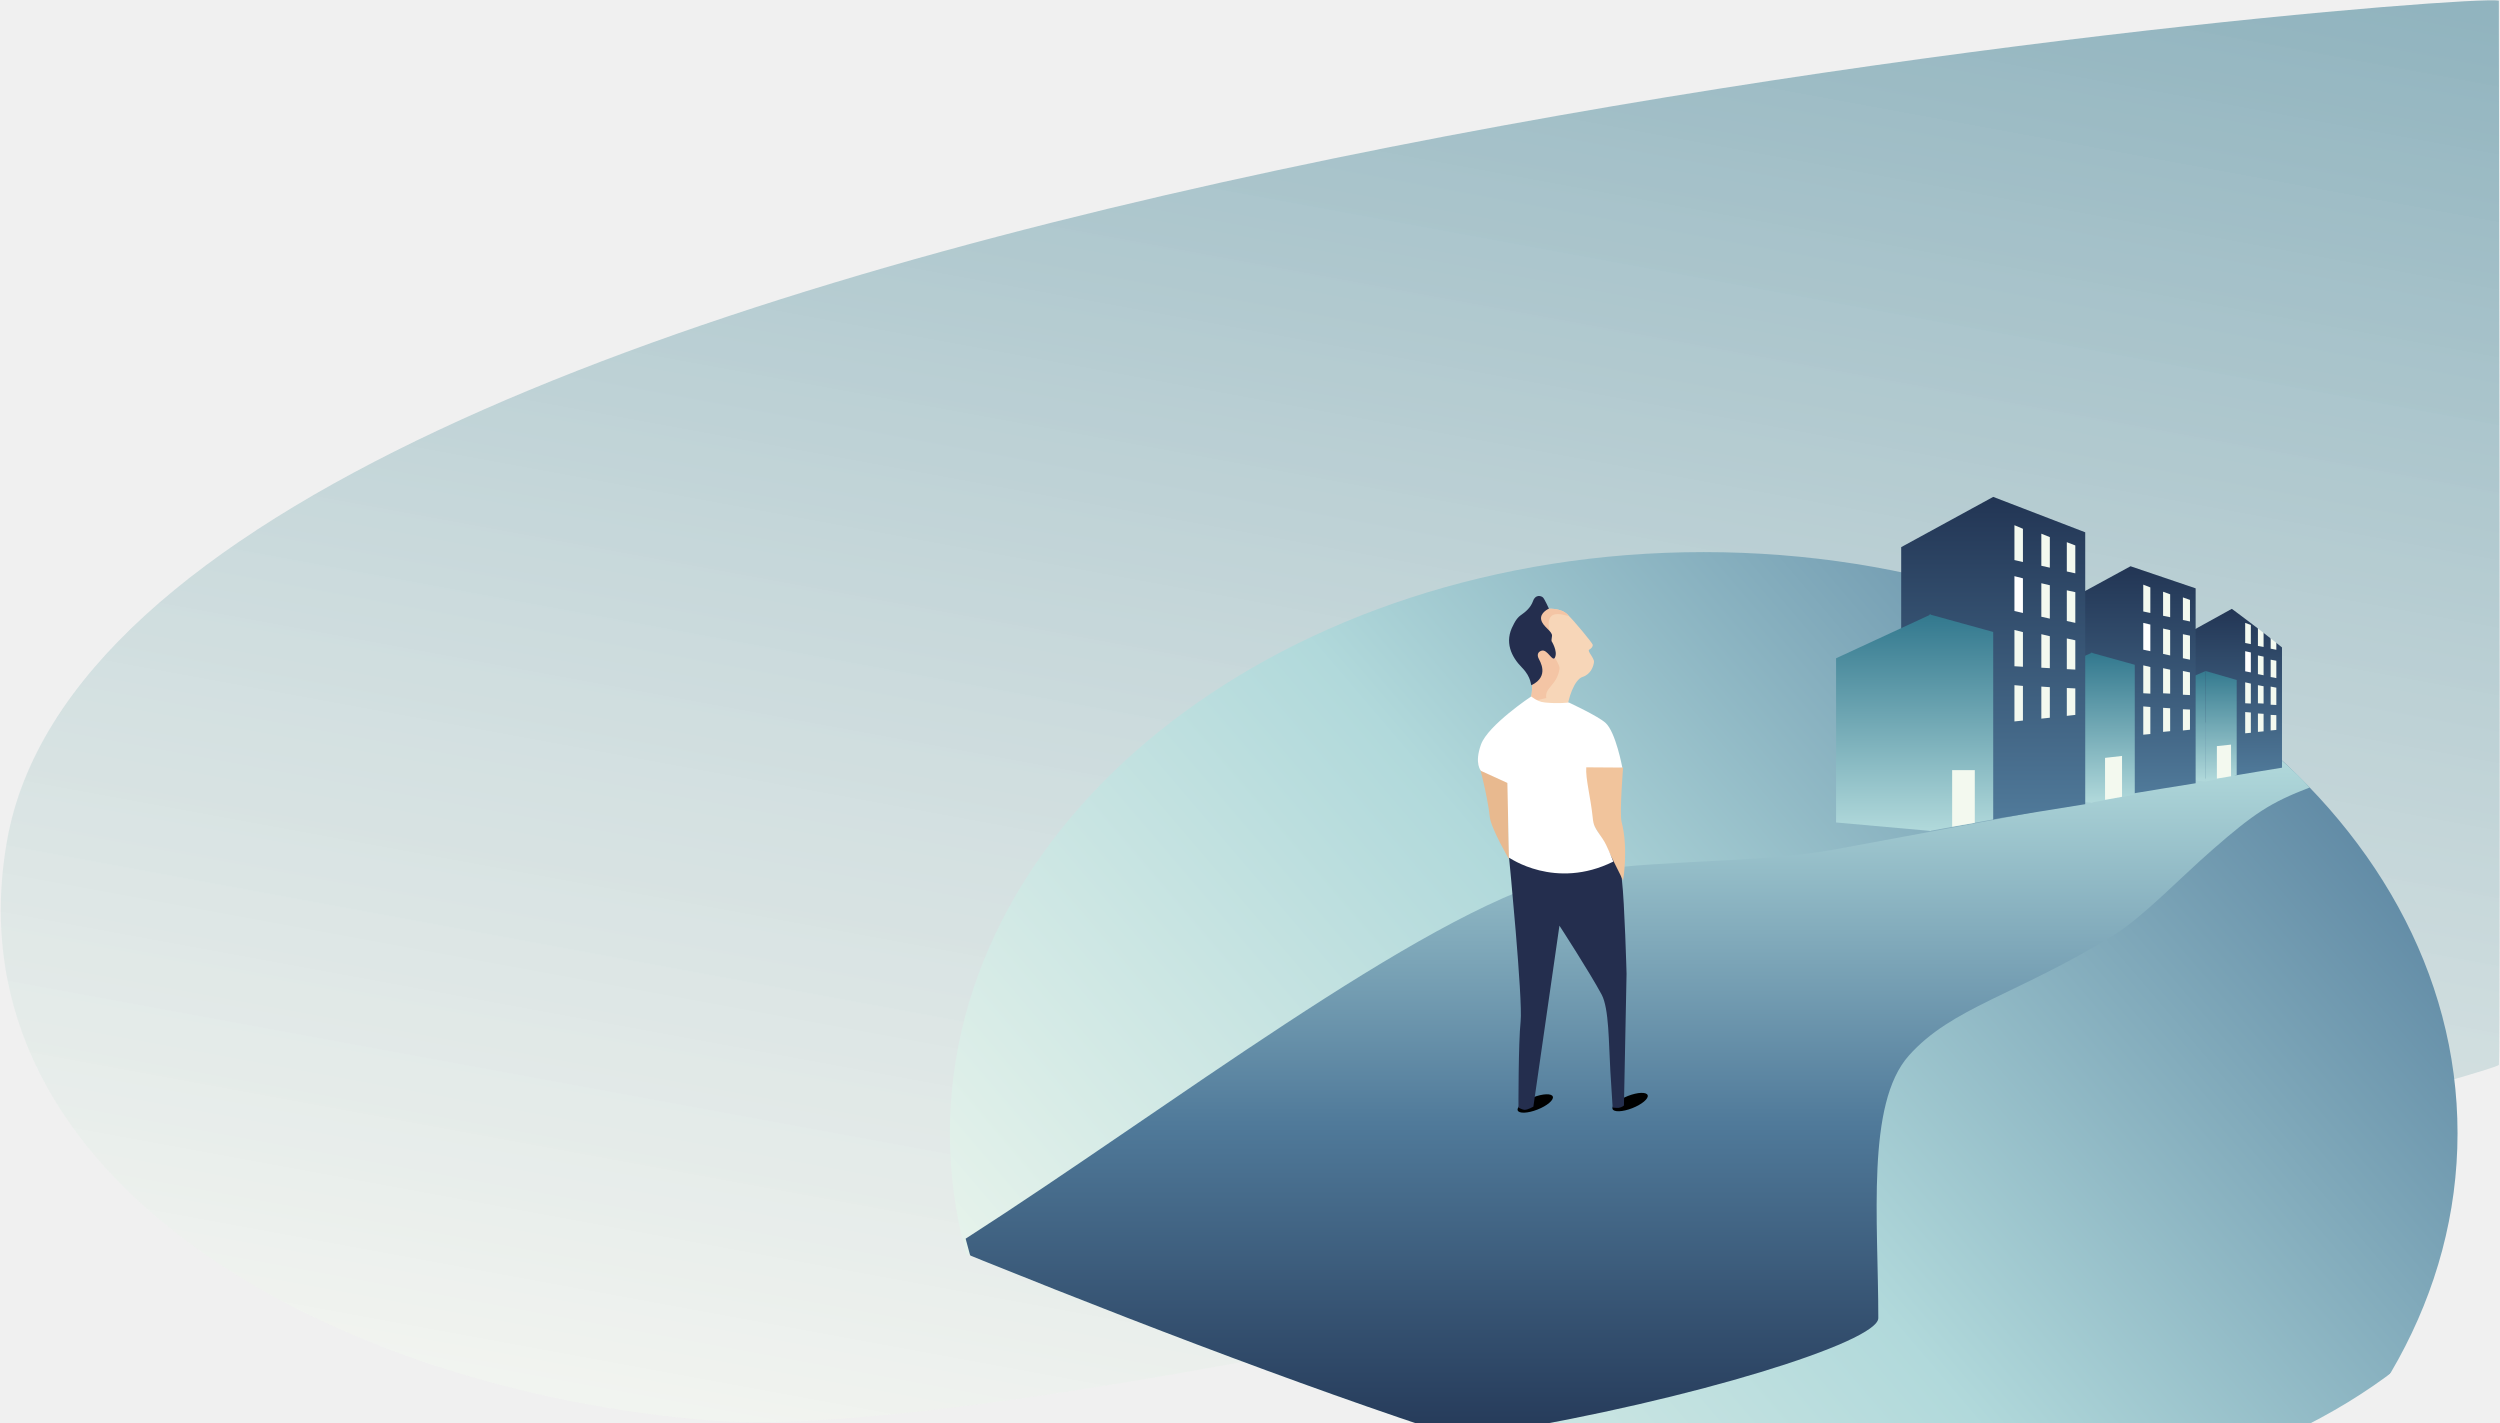
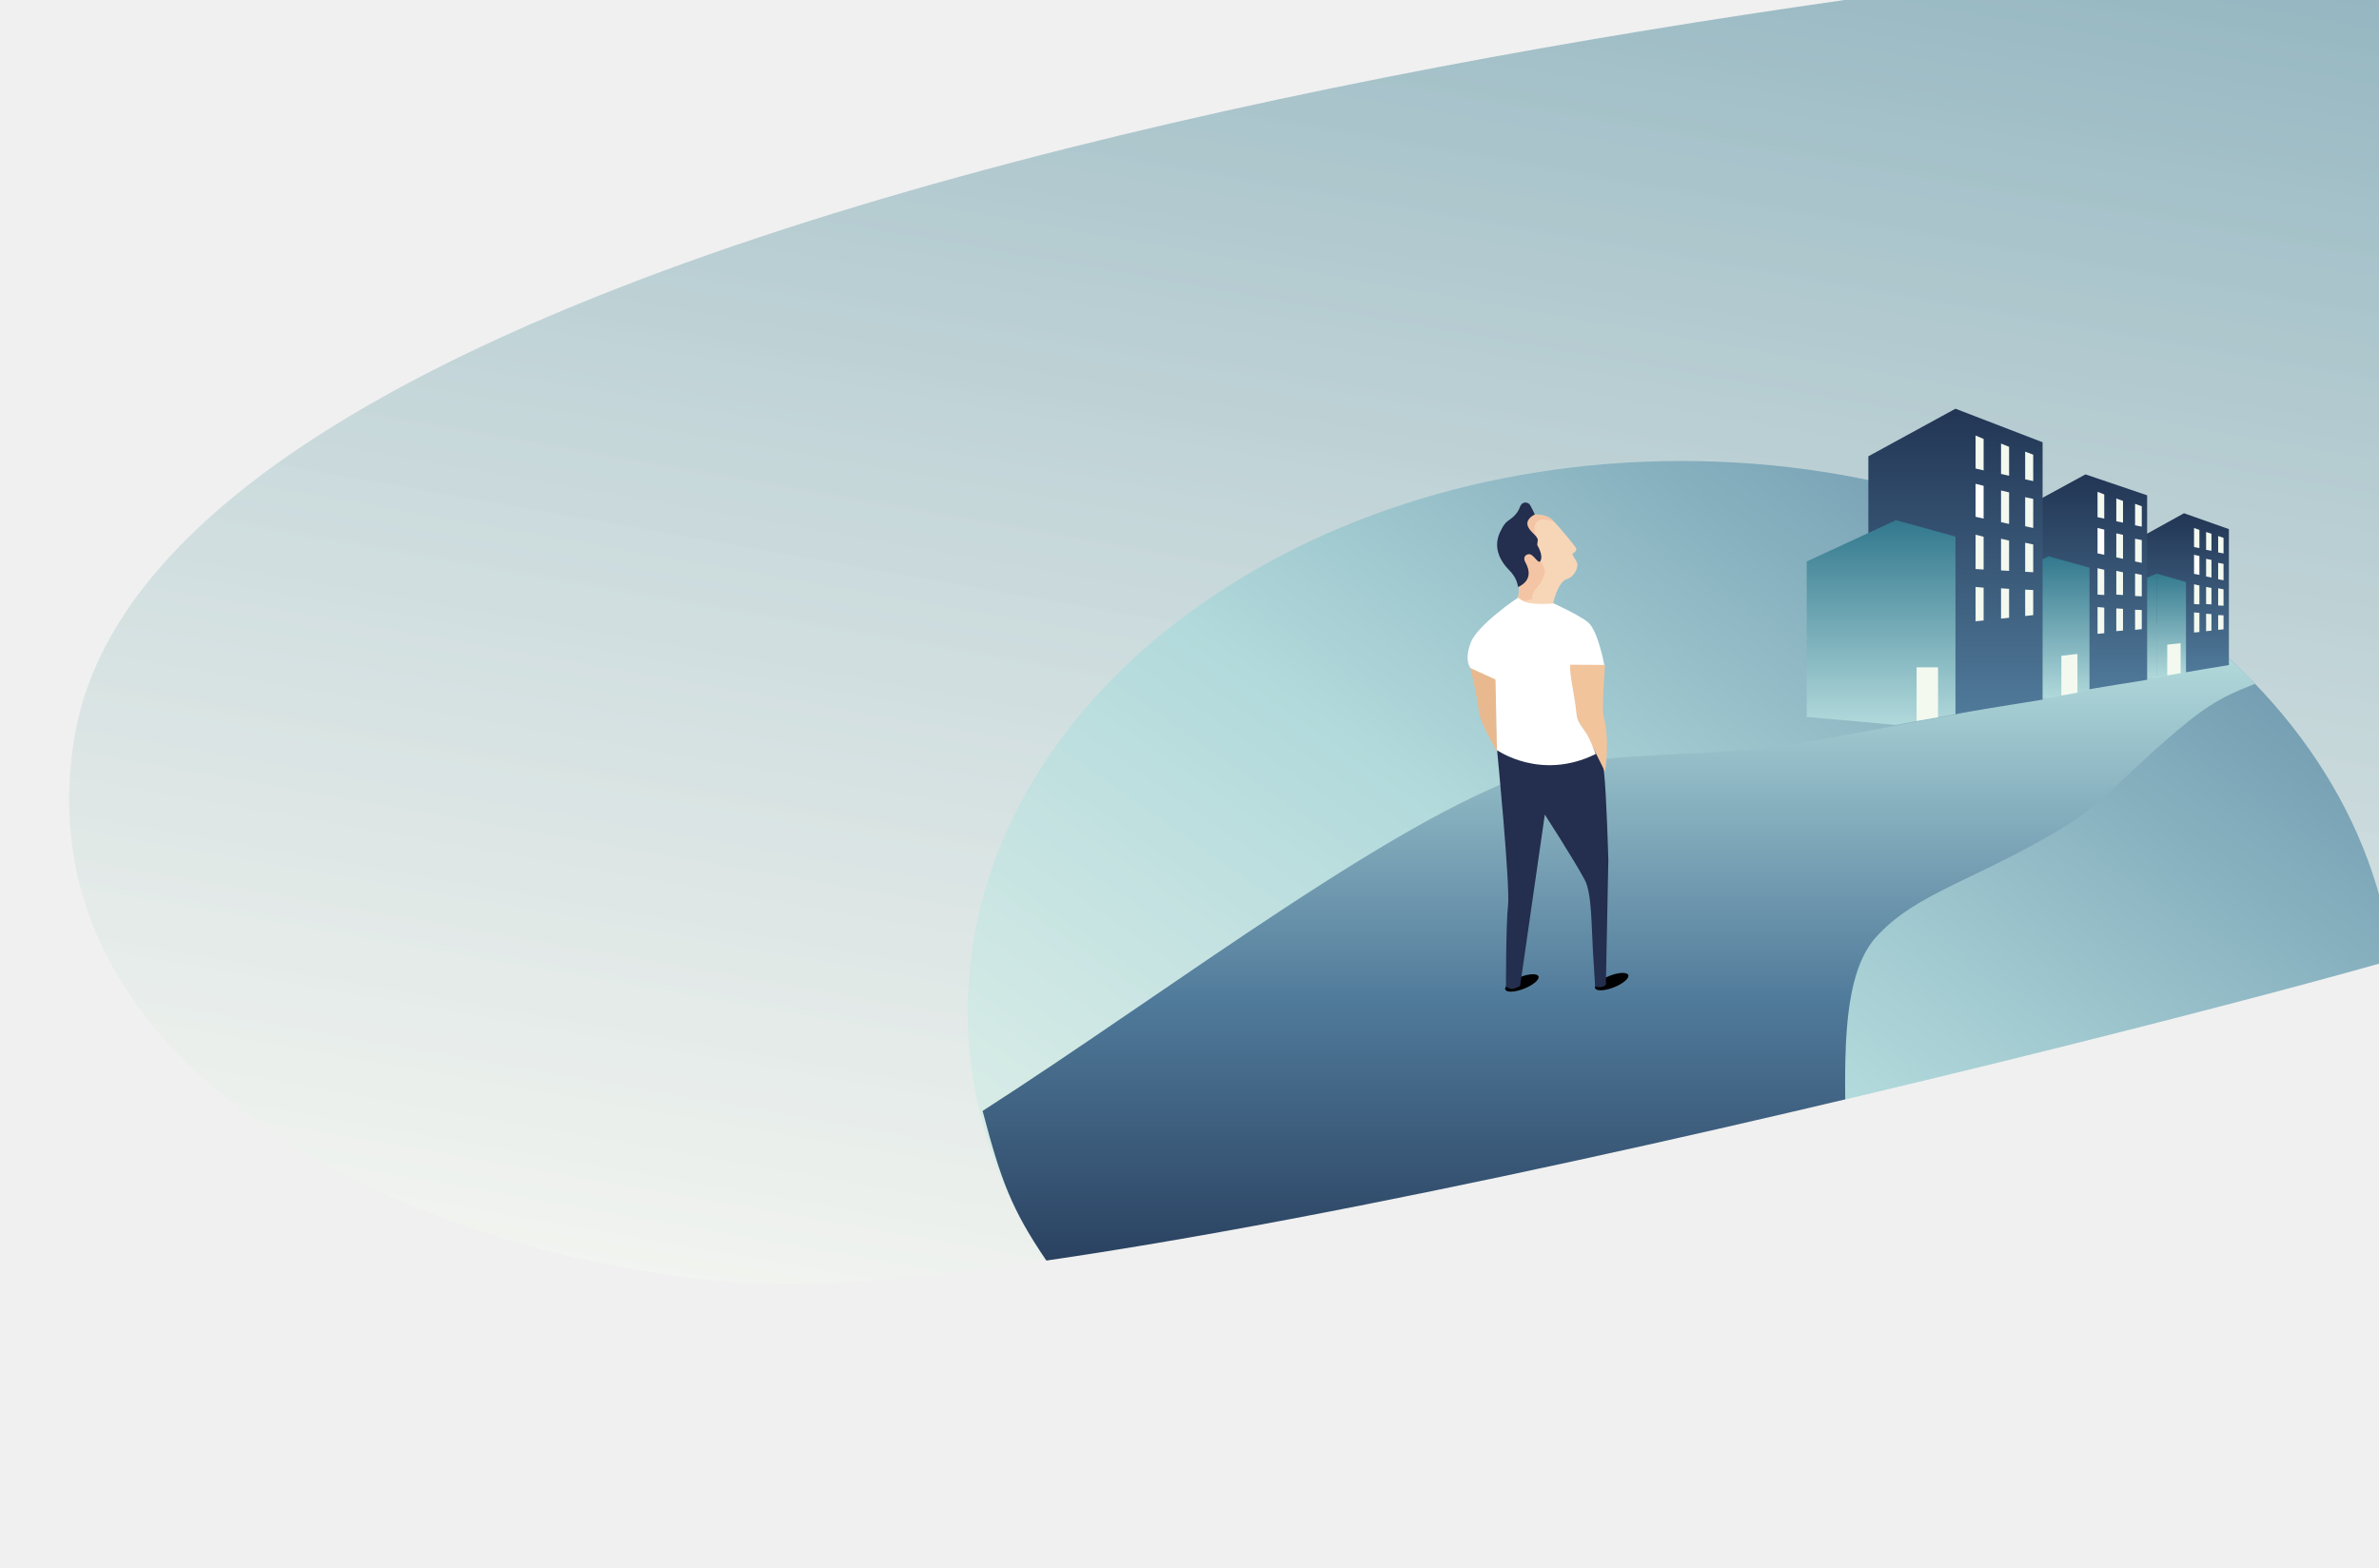
- <svg xmlns="http://www.w3.org/2000/svg" xmlns:xlink="http://www.w3.org/1999/xlink" width="1766px" height="1005px" viewBox="0 0 1766 1005" version="1.1">
+ <svg xmlns="http://www.w3.org/2000/svg" width="1775" height="1170" viewBox="0 0 1775 1170" fill="none">
+   <path fill-rule="evenodd" clip-rule="evenodd" d="M553.759 957.479C290.946 936.95 13.136 790.724 55.948 547.929C138.041 82.354 1780.45 -51.877 1816.18 -45.578C1816.18 -45.578 1817.45 699.163 1816.21 706.179C1814.97 713.195 816.572 978.008 553.759 957.479Z" fill="url(#paint0_linear)" />
+   <mask id="mask0" mask-type="alpha" maskUnits="userSpaceOnUse" x="0" y="-329" width="1945" height="1499">
+     <path fill-rule="evenodd" clip-rule="evenodd" d="M553.759 957.479C290.946 936.95 13.136 790.724 55.948 547.929C138.041 82.354 1780.45 -51.877 1816.18 -45.578C1816.18 -45.578 1817.45 699.163 1816.21 706.179C1814.97 713.195 816.572 978.008 553.759 957.479Z" fill="white" />
+   </mask>
+   <g mask="url(#mask0)">
+     <path fill-rule="evenodd" clip-rule="evenodd" d="M1254.5 1165C960.408 1165 722 981.213 722 754.5C722 527.787 960.408 344 1254.5 344C1548.59 344 1787 527.787 1787 754.5C1787 981.213 1548.59 1165 1254.5 1165Z" fill="url(#paint1_linear)" />
+     <path fill-rule="evenodd" clip-rule="evenodd" d="M1377.84 885.106C1377.84 918.69 854.472 1049.31 780.245 939.958C754.518 902.055 746.695 880.5 733.121 829C876.351 737.033 1053.02 600.928 1153.79 573.338C1200.96 560.421 1287.59 565.11 1347.15 554.025C1406.71 542.94 1487.47 528.369 1524 520.078C1560.53 511.787 1574.78 510.42 1608.86 504C1628.35 500.327 1653.67 498.313 1663 491.313C1670.96 498.549 1675.49 502.5 1682.53 510.291C1654.73 521 1643.38 528.503 1614.13 554.025C1590.04 575.04 1564.62 602.025 1543.5 614.997C1475.3 656.88 1429.63 665.652 1399.35 699.727C1369.08 733.801 1377.84 816.131 1377.84 885.106Z" fill="url(#paint2_linear)" />
+     <path fill-rule="evenodd" clip-rule="evenodd" d="M1214.91 727.646C1215.74 730.034 1210.86 734.144 1204.01 736.823C1197.16 739.503 1190.93 739.742 1190.09 737.354C1189.26 734.966 1194.14 730.856 1200.99 728.177C1207.84 725.497 1214.07 725.258 1214.91 727.646Z" fill="black" />
+     <path fill-rule="evenodd" clip-rule="evenodd" d="M1147.91 728.645C1148.74 731.037 1143.86 735.146 1137.01 737.822C1130.16 740.505 1123.93 740.74 1123.09 738.356C1122.26 735.967 1127.14 731.858 1133.99 729.175C1140.84 726.499 1147.07 726.257 1147.91 728.645Z" fill="black" />
+     <path fill-rule="evenodd" clip-rule="evenodd" d="M1117 559.798C1117 559.798 1126.81 660.218 1125.18 675.456C1123.54 690.686 1123.64 736.467 1123.64 736.467C1123.64 736.467 1126.78 738 1127.9 738C1130.36 738 1134.17 735.732 1134.17 735.732L1152.59 607.887C1152.59 607.887 1174.24 641.258 1182.42 656.621C1187.64 666.43 1187.37 690.34 1188.55 710.66C1189.23 722.181 1190.17 736.392 1190.17 736.392C1190.17 736.392 1193.59 736.749 1194.55 736.582C1197 736.157 1198.16 734.882 1198.16 734.882L1200 641.816C1200 641.816 1198.61 591.33 1196.72 575.695C1195.13 562.45 1195.89 552.533 1196.94 555.541H1186.26C1186.26 555.541 1166.47 579.771 1117 559.798Z" fill="#242E4E" />
+     <path fill-rule="evenodd" clip-rule="evenodd" d="M1095 491C1095 491 1101.74 515.26 1103.39 531.077C1104.24 539.212 1117 561 1117 561L1115.9 491H1095Z" fill="#E8B98F" />
+     <path fill-rule="evenodd" clip-rule="evenodd" d="M1197.55 496.183C1197.55 496.183 1194.93 528.665 1196.47 534.502C1201.44 553.287 1197.55 576 1197.55 576C1197.55 576 1183.54 546.777 1177.82 538.682C1171.7 530.038 1169 493 1169 493L1197.55 496.183Z" fill="#F1C49C" />
+     <path fill-rule="evenodd" clip-rule="evenodd" d="M1130.85 450.361C1130.85 450.361 1133.46 448.576 1133.28 437.718C1133.11 426.867 1120.91 384.562 1144.66 384.044C1144.66 384.044 1153.24 383.291 1158.23 388.04C1163.22 392.789 1175.81 408.179 1176.07 409.368C1176.33 410.55 1175.38 411.957 1173.65 412.908C1171.93 413.862 1177.25 418.782 1176.99 421.613C1176.73 424.451 1174.83 430.321 1168.93 432.171C1163.03 434.021 1158.35 448.113 1158.01 456" fill="#F7D6B8" />
+     <path fill-rule="evenodd" clip-rule="evenodd" d="M1130.85 450C1130.85 450 1133.47 448.224 1133.29 437.425C1133.12 426.633 1120.88 384.558 1144.71 384.043C1144.71 384.043 1153.31 383.295 1158.32 388.018C1163.33 392.742 1138.67 377.504 1146.56 403.442C1148.44 409.609 1139.82 409.884 1143.76 412.28C1148.25 415.004 1152.94 424.515 1152.72 426.091C1151.02 438.283 1141.92 439.577 1143.29 447.089" fill="#F4C5A5" />
+     <path fill-rule="evenodd" clip-rule="evenodd" d="M1147 406.833C1146.9 405.52 1147.29 404.238 1147.35 403.145C1147.53 399.719 1140.71 396.711 1139.69 391.738C1138.66 386.761 1145.16 383.929 1145.16 383.929C1145.16 383.929 1142.17 377.324 1141.02 376.113C1139.86 374.906 1135.71 373.6 1133.96 378.525C1132.21 383.447 1128.43 386.398 1125.23 388.613C1122.02 390.829 1120.1 395.35 1120.1 395.35C1113.31 407.494 1118.76 418.088 1126.04 425.483C1133.31 432.878 1132.01 438.438 1132.95 437.973C1145.8 431.565 1138.71 421.039 1137.73 418.794C1136.91 416.918 1137.02 414.479 1140.05 413.627C1144.22 412.45 1147.75 422.043 1149.45 418.41C1151.54 413.956 1147 406.833 1147 406.833Z" fill="#242E4E" />
+     <path fill-rule="evenodd" clip-rule="evenodd" d="M1132.59 446C1132.59 446 1102.12 466.293 1097.19 479.881C1092.26 493.466 1097.19 498.563 1097.19 498.563L1115.81 507.058L1116.91 559.727C1116.91 559.727 1149.55 583.024 1190.63 562.636C1190.63 562.636 1186.3 551.09 1183.09 546.54C1177.41 538.49 1176.67 537.345 1176.06 531.269C1174.71 517.772 1170.9 503.664 1171.54 496.035L1197 496.205C1197 496.205 1192.4 471.125 1185.09 464.584C1179.7 459.755 1159.22 450.247 1159.22 450.247C1159.22 450.247 1152 451.246 1142.37 450.247C1138.75 449.874 1136.63 448.881 1132.59 446Z" fill="white" />
+     <path fill-rule="evenodd" clip-rule="evenodd" d="M1596 440.719V401.527L1629.5 383L1663 394.838V496.299C1663 496.299 1663 496.299 1645.55 499.15C1628.1 502 1629.5 502 1629.5 502" fill="url(#paint3_linear)" />
+     <path fill-rule="evenodd" clip-rule="evenodd" d="M1553 501.821L1609 506V428L1553 452.375V501.821Z" fill="url(#paint4_linear)" />
+     <path fill-rule="evenodd" clip-rule="evenodd" d="M1609 428L1631 434.328V501.821L1609 506V428Z" fill="url(#paint5_linear)" />
+     <path fill-rule="evenodd" clip-rule="evenodd" d="M1510 432.09V379.066L1556 354L1602 369.605V507.287C1602 507.287 1602 507.287 1578.04 511.144C1554.08 515 1556 515 1556 515" fill="url(#paint6_linear)" />
+     <path fill-rule="evenodd" clip-rule="evenodd" d="M1452 515.321L1529 521V415L1452 448.125V515.321Z" fill="url(#paint7_linear)" />
+     <path fill-rule="evenodd" clip-rule="evenodd" d="M1528 415L1559 423.599V515.321L1528 521V415Z" fill="url(#paint8_linear)" />
+     <path fill-rule="evenodd" clip-rule="evenodd" d="M1394 415.587V340.497L1459 305L1524 330.018V522.078C1524 522.078 1524 522.078 1490.15 527.539C1456.29 533 1459 533 1459 533" fill="url(#paint9_linear)" />
+     <path fill-rule="evenodd" clip-rule="evenodd" d="M1348 534.991L1415 541V388L1348 419V534.991Z" fill="url(#paint10_linear)" />
+     <path fill-rule="evenodd" clip-rule="evenodd" d="M1414 388L1459 400.412V532.804L1414 541V388Z" fill="url(#paint11_linear)" />
+     <path fill-rule="evenodd" clip-rule="evenodd" d="M1511 357.684V337L1517 339.301V359L1511 357.684Z" fill="#F3F9EF" />
+     <path fill-rule="evenodd" clip-rule="evenodd" d="M1593 391.983V376L1598 377.778V393L1593 391.983Z" fill="#F3F9EF" />
+     <path fill-rule="evenodd" clip-rule="evenodd" d="M1593 418.97V402L1598 403.018V420L1593 418.97Z" fill="#F3F9EF" />
+     <path fill-rule="evenodd" clip-rule="evenodd" d="M1593 444.756V428L1598 429.005V445L1593 444.756Z" fill="#F3F9EF" />
+     <path fill-rule="evenodd" clip-rule="evenodd" d="M1593 470V455L1598 455.229V469.478L1593 470Z" fill="#F3F9EF" />
+     <path fill-rule="evenodd" clip-rule="evenodd" d="M1579 388.992V372L1584 373.814V390L1579 388.992Z" fill="#F3F9EF" />
+     <path fill-rule="evenodd" clip-rule="evenodd" d="M1579 415.925V398L1584 399.135V417L1579 415.925Z" fill="#F3F9EF" />
+     <path fill-rule="evenodd" clip-rule="evenodd" d="M1579 443.742V426L1584 427.064V444L1579 443.742Z" fill="#F3F9EF" />
+     <path fill-rule="evenodd" clip-rule="evenodd" d="M1579 471V454L1584 454.315V470.508L1579 471Z" fill="#F3F9EF" />
+     <path fill-rule="evenodd" clip-rule="evenodd" d="M1565 385.944V367L1570 368.952V387L1565 385.944Z" fill="#F3F9EF" />
+     <path fill-rule="evenodd" clip-rule="evenodd" d="M1565 412.944V394L1570 395.183V414L1565 412.944Z" fill="white" />
+     <path fill-rule="evenodd" clip-rule="evenodd" d="M1565 443.713V424L1570 425.183V444L1565 443.713Z" fill="#F3F9EF" />
+     <path fill-rule="evenodd" clip-rule="evenodd" d="M1565 473V453L1570 453.419V472.511L1565 473Z" fill="#F3F9EF" />
+     <path fill-rule="evenodd" clip-rule="evenodd" d="M1655 412.223V400L1659 401.36V413L1655 412.223Z" fill="#F3F9EF" />
+     <path fill-rule="evenodd" clip-rule="evenodd" d="M1655 432.256V420L1659 420.735V433L1655 432.256Z" fill="#F3F9EF" />
+     <path fill-rule="evenodd" clip-rule="evenodd" d="M1655 451.814V439L1659 439.769V452L1655 451.814Z" fill="#F3F9EF" />
+     <path fill-rule="evenodd" clip-rule="evenodd" d="M1655 470V459L1659 459.168V469.618L1655 470Z" fill="#F3F9EF" />
+     <path fill-rule="evenodd" clip-rule="evenodd" d="M1646 410.272V397L1650 398.31V411L1646 410.272Z" fill="#F3F9EF" />
+     <path fill-rule="evenodd" clip-rule="evenodd" d="M1646 430.208V417L1650 417.837V431L1646 430.208Z" fill="#F3F9EF" />
+     <path fill-rule="evenodd" clip-rule="evenodd" d="M1646 450.814V438L1650 438.769V451L1646 450.814Z" fill="#F3F9EF" />
+     <path fill-rule="evenodd" clip-rule="evenodd" d="M1646 471V458L1650 458.241V470.624L1646 471Z" fill="#F3F9EF" />
+     <path fill-rule="evenodd" clip-rule="evenodd" d="M1637 408.208V394L1641 395.464V409L1637 408.208Z" fill="#F3F9EF" />
+     <path fill-rule="evenodd" clip-rule="evenodd" d="M1637 428.208V414L1641 414.887V429L1637 428.208Z" fill="white" />
+     <path fill-rule="evenodd" clip-rule="evenodd" d="M1637 450.785V436L1641 436.887V451L1637 450.785Z" fill="#F3F9EF" />
+     <path fill-rule="evenodd" clip-rule="evenodd" d="M1637 472V457L1641 457.315V471.633L1637 472Z" fill="#F3F9EF" />
+     <path fill-rule="evenodd" clip-rule="evenodd" d="M1511 392.684V371L1517 372.301V394L1511 392.684Z" fill="#F3F9EF" />
+     <path fill-rule="evenodd" clip-rule="evenodd" d="M1511 426.684V405L1517 406.301V427L1511 426.684Z" fill="#F3F9EF" />
+     <path fill-rule="evenodd" clip-rule="evenodd" d="M1511 459.684V440L1517 440.301V459L1511 459.684Z" fill="#F3F9EF" />
+     <path fill-rule="evenodd" clip-rule="evenodd" d="M1493 353.656V331L1499 333.419V355L1493 353.656Z" fill="#F3F9EF" />
+     <path fill-rule="evenodd" clip-rule="evenodd" d="M1493 389.656V366L1499 367.419V391L1493 389.656Z" fill="#F3F9EF" />
+     <path fill-rule="evenodd" clip-rule="evenodd" d="M1493 425.656V402L1499 403.419V426L1493 425.656Z" fill="#F3F9EF" />
+     <path fill-rule="evenodd" clip-rule="evenodd" d="M1430 538V498H1446V535.236L1430 538Z" fill="#F3F9EF" />
+     <path fill-rule="evenodd" clip-rule="evenodd" d="M1538 519V489.362L1550 488V516.858L1538 519Z" fill="#F3F9EF" />
+     <path fill-rule="evenodd" clip-rule="evenodd" d="M1617 504V481.054L1627 480V502.341L1617 504Z" fill="#F3F9EF" />
+     <path fill-rule="evenodd" clip-rule="evenodd" d="M1493 461.656V439L1499 439.419V461L1493 461.656Z" fill="#F3F9EF" />
+     <path fill-rule="evenodd" clip-rule="evenodd" d="M1474 349.627V325L1480 327.537V351L1474 349.627Z" fill="#F3F9EF" />
+     <path fill-rule="evenodd" clip-rule="evenodd" d="M1474 385.627V361L1480 362.537V387L1474 385.627Z" fill="white" />
+     <path fill-rule="evenodd" clip-rule="evenodd" d="M1474 424.627V399L1480 400.537V425L1474 424.627Z" fill="#F3F9EF" />
+     <path fill-rule="evenodd" clip-rule="evenodd" d="M1474 463.627V438L1480 438.537V463L1474 463.627Z" fill="#F3F9EF" />
+   </g>
  <defs>
-     <linearGradient x1="50%" y1="100%" x2="50%" y2="3.061617e-15%" id="linearGradient-1">
-       <stop stop-color="#F3F9EF" stop-opacity="0.4" offset="0%" />
-       <stop stop-color="#32788E" stop-opacity="0.5" offset="100%" />
+     <linearGradient id="paint0_linear" x1="0.233" y1="863.904" x2="210.521" y2="-328.698" gradientUnits="userSpaceOnUse">
+       <stop stop-color="#F3F9EF" stop-opacity="0.4" />
+       <stop offset="1" stop-color="#32788E" stop-opacity="0.5" />
    </linearGradient>
-     <path d="M1291.634,1351.034 C1554.019,1376.454 1853,1280.691 1853,1034.151 C1853,561.394 258.848,144 222.574,144 C222.574,144 92,877.205 92,884.33 C92,891.454 1029.249,1325.615 1291.634,1351.034 Z" id="path-2" />
-     <linearGradient x1="5.55111512e-14%" y1="79.714%" x2="99.565%" y2="14.436%" id="linearGradient-4">
-       <stop stop-color="#F3F9EF" offset="0%" />
-       <stop stop-color="#B1D9DB" offset="50%" />
-       <stop stop-color="#507A9A" offset="100%" />
+     <linearGradient id="paint1_linear" x1="1306.92" y1="1573.71" x2="2078.21" y2="469.902" gradientUnits="userSpaceOnUse">
+       <stop stop-color="#F3F9EF" />
+       <stop offset="0.5" stop-color="#B1D9DB" />
+       <stop offset="1" stop-color="#507A9A" />
    </linearGradient>
-     <linearGradient x1="50%" y1="100%" x2="50%" y2="3.061617e-15%" id="linearGradient-5">
-       <stop stop-color="#223554" offset="0%" />
-       <stop stop-color="#507A9A" offset="47.986%" />
-       <stop stop-color="#B1D9DB" offset="100%" />
+     <linearGradient id="paint2_linear" x1="1682.53" y1="982.782" x2="1682.53" y2="491.313" gradientUnits="userSpaceOnUse">
+       <stop stop-color="#223554" />
+       <stop offset="0.48" stop-color="#507A9A" />
+       <stop offset="1" stop-color="#B1D9DB" />
    </linearGradient>
-     <linearGradient x1="50%" y1="100%" x2="50%" y2="3.061617e-15%" id="linearGradient-6">
-       <stop stop-color="#507A9A" offset="0%" />
-       <stop stop-color="#223554" offset="100%" />
+     <linearGradient id="paint3_linear" x1="1663" y1="502" x2="1663" y2="383" gradientUnits="userSpaceOnUse">
+       <stop stop-color="#507A9A" />
+       <stop offset="1" stop-color="#223554" />
    </linearGradient>
-     <linearGradient x1="50%" y1="0%" x2="50%" y2="100%" id="linearGradient-7">
-       <stop stop-color="#347A8F" offset="0%" />
-       <stop stop-color="#B1D9DB" offset="100%" />
+     <linearGradient id="paint4_linear" x1="1553" y1="428" x2="1553" y2="506" gradientUnits="userSpaceOnUse">
+       <stop stop-color="#347A8F" />
+       <stop offset="1" stop-color="#B1D9DB" />
    </linearGradient>
-     <linearGradient x1="50%" y1="0%" x2="50%" y2="100%" id="linearGradient-8">
-       <stop stop-color="#347A8F" offset="0%" />
-       <stop stop-color="#B1D9DB" offset="100%" />
+     <linearGradient id="paint5_linear" x1="1609" y1="428" x2="1609" y2="506" gradientUnits="userSpaceOnUse">
+       <stop stop-color="#347A8F" />
+       <stop offset="1" stop-color="#B1D9DB" />
    </linearGradient>
-     <linearGradient x1="50%" y1="100%" x2="50%" y2="3.061617e-15%" id="linearGradient-9">
-       <stop stop-color="#507A9A" offset="0%" />
-       <stop stop-color="#223554" offset="100%" />
+     <linearGradient id="paint6_linear" x1="1602" y1="515" x2="1602" y2="354" gradientUnits="userSpaceOnUse">
+       <stop stop-color="#507A9A" />
+       <stop offset="1" stop-color="#223554" />
    </linearGradient>
-     <linearGradient x1="50%" y1="0%" x2="50%" y2="100%" id="linearGradient-10">
-       <stop stop-color="#32788E" offset="0%" />
-       <stop stop-color="#B1D9DB" offset="100%" />
+     <linearGradient id="paint7_linear" x1="1452" y1="415" x2="1452" y2="521" gradientUnits="userSpaceOnUse">
+       <stop stop-color="#32788E" />
+       <stop offset="1" stop-color="#B1D9DB" />
    </linearGradient>
-     <linearGradient x1="50%" y1="0%" x2="50%" y2="100%" id="linearGradient-11">
-       <stop stop-color="#32788E" offset="0%" />
-       <stop stop-color="#B1D9DB" offset="100%" />
+     <linearGradient id="paint8_linear" x1="1528" y1="415" x2="1528" y2="521" gradientUnits="userSpaceOnUse">
+       <stop stop-color="#32788E" />
+       <stop offset="1" stop-color="#B1D9DB" />
    </linearGradient>
-     <linearGradient x1="50%" y1="100%" x2="50%" y2="3.061617e-15%" id="linearGradient-12">
-       <stop stop-color="#507A9A" offset="0%" />
-       <stop stop-color="#223554" offset="100%" />
+     <linearGradient id="paint9_linear" x1="1524" y1="533" x2="1524" y2="305" gradientUnits="userSpaceOnUse">
+       <stop stop-color="#507A9A" />
+       <stop offset="1" stop-color="#223554" />
    </linearGradient>
-     <linearGradient x1="50%" y1="0%" x2="50%" y2="100%" id="linearGradient-13">
-       <stop stop-color="#32788E" offset="0%" />
-       <stop stop-color="#B1D9DB" offset="100%" />
+     <linearGradient id="paint10_linear" x1="1348" y1="388" x2="1348" y2="541" gradientUnits="userSpaceOnUse">
+       <stop stop-color="#32788E" />
+       <stop offset="1" stop-color="#B1D9DB" />
    </linearGradient>
-     <linearGradient x1="50%" y1="0%" x2="50%" y2="100%" id="linearGradient-14">
-       <stop stop-color="#32788E" offset="0%" />
-       <stop stop-color="#B1D9DB" offset="100%" />
+     <linearGradient id="paint11_linear" x1="1414" y1="388" x2="1414" y2="541" gradientUnits="userSpaceOnUse">
+       <stop stop-color="#32788E" />
+       <stop offset="1" stop-color="#B1D9DB" />
    </linearGradient>
  </defs>
-   <g id="MOBILE-HERE" stroke="none" stroke-width="1" fill="none" fill-rule="evenodd">
-     <g id="ONE-PAGE" transform="translate(-39, -51)">
-       <g id="Oval-2-Copy-2" transform="translate(-12, -232)">
-         <mask id="mask-3" fill="white">
-           <use xlink:href="#path-2" />
-         </mask>
-         <use id="Mask" fill="url(#linearGradient-1)" transform="translate(972.5, 749.5) scale(-1, 1) rotate(-10) translate(-972.5, -749.5) " xlink:href="#path-2" />
-         <ellipse id="Oval-2-Copy" fill="url(#linearGradient-4)" mask="url(#mask-3)" cx="1254.5" cy="1083.5" rx="532.5" ry="410.5" />
-         <path d="M1377.84,1214.106 C1377.84,1247.69 854.472,1378.314 780.245,1268.958 C754.518,1231.055 746.695,1209.5 733.121,1158 C876.351,1066.033 1053.018,929.928 1153.787,902.338 C1200.964,889.421 1287.589,894.11 1347.147,883.025 C1406.706,871.94 1487.472,857.369 1524,849.078 C1560.528,840.787 1574.779,839.42 1608.856,833 C1628.351,829.327 1653.669,827.313 1663,820.313 C1670.962,827.549 1675.492,831.5 1682.528,839.292 C1654.728,850 1643.383,857.503 1614.126,883.025 C1590.035,904.04 1564.623,931.025 1543.5,943.998 C1475.305,985.881 1429.634,994.652 1399.355,1028.727 C1369.075,1062.801 1377.84,1145.131 1377.84,1214.106 Z" id="Path-25-Copy" fill="url(#linearGradient-5)" mask="url(#mask-3)" />
-         <g id="Group-22-Copy" mask="url(#mask-3)">
-           <g transform="translate(1095, 704)">
-             <path d="M119.907,352.646 C120.741,355.034 115.863,359.144 109.011,361.823 C102.158,364.503 95.927,364.742 95.093,362.354 C94.257,359.966 99.137,355.856 105.99,353.177 C112.842,350.497 119.074,350.258 119.907,352.646" id="Fill-4" fill="#000000" />
-             <path d="M52.907,353.645 C53.741,356.037 48.863,360.146 42.011,362.822 C35.158,365.505 28.927,365.74 28.093,363.356 C27.257,360.967 32.137,356.858 38.99,354.175 C45.842,351.499 52.074,351.257 52.907,353.645" id="Fill-6" fill="#000000" />
-             <path d="M22,184.798 C22,184.798 31.813,285.218 30.177,300.456 C28.542,315.686 28.643,361.467 28.643,361.467 C28.643,361.467 31.777,363 32.902,363 C35.355,363 39.172,360.732 39.172,360.732 L57.588,232.887 C57.588,232.887 79.241,266.258 87.419,281.621 C92.639,291.43 92.368,315.34 93.552,335.66 C94.226,347.181 95.168,361.392 95.168,361.392 C95.168,361.392 98.592,361.749 99.547,361.582 C102.001,361.157 103.155,359.882 103.155,359.882 L105,266.816 C105,266.816 103.61,216.33 101.723,200.695 C100.126,187.45 100.892,177.533 101.942,180.541 L91.259,180.541 C91.259,180.541 71.473,204.771 22,184.798" id="Fill-8" fill="#242E4E" />
-             <path d="M0,116 C0,116 6.738,140.26 8.388,156.077 C9.236,164.212 22,186 22,186 L20.898,116 L0,116 Z" id="Fill-10" fill="#E8B98F" />
-             <path d="M102.553,121.183 C102.553,121.183 99.93,153.665 101.473,159.502 C106.44,178.287 102.553,201 102.553,201 C102.553,201 88.54,171.777 82.818,163.682 C76.702,155.038 74,118 74,118 L102.553,121.183 Z" id="Fill-12" fill="#F1C49C" />
-             <path d="M35.85,75.361 C35.85,75.361 38.456,73.576 38.284,62.718 C38.112,51.867 25.914,9.562 49.659,9.044 C49.659,9.044 58.239,8.291 63.232,13.04 C68.224,17.789 80.811,33.179 81.071,34.368 C81.331,35.55 80.382,36.957 78.653,37.908 C76.927,38.862 82.248,43.782 81.991,46.613 C81.734,49.451 79.833,55.321 73.931,57.171 C68.029,59.021 63.345,73.113 63.011,81" id="Fill-14" fill="#F7D6B8" />
-             <path d="M35.852,75 C35.852,75 38.467,73.224 38.295,62.425 C38.122,51.633 25.885,9.558 49.706,9.043 C49.706,9.043 58.314,8.295 63.322,13.018 C68.331,17.742 43.674,2.504 51.565,28.442 C53.443,34.609 44.819,34.884 48.761,37.28 C53.247,40.004 57.942,49.515 57.721,51.091 C56.016,63.283 46.915,64.577 48.295,72.089" id="Fill-16" fill="#F4C5A5" />
-             <path d="M51.998,31.833 C51.903,30.52 52.294,29.238 52.353,28.145 C52.528,24.719 45.713,21.711 44.688,16.738 C43.663,11.761 50.162,8.929 50.162,8.929 C50.162,8.929 47.168,2.324 46.016,1.113 C44.864,-0.094 40.714,-1.4 38.96,3.525 C37.206,8.447 33.434,11.398 30.228,13.613 C27.022,15.829 25.096,20.35 25.096,20.35 C18.313,32.494 23.758,43.088 31.035,50.483 C38.309,57.878 37.014,63.438 37.948,62.973 C50.8,56.565 43.712,46.039 42.729,43.794 C41.912,41.918 42.019,39.479 45.049,38.627 C49.215,37.45 52.75,47.043 54.452,43.41 C56.538,38.956 51.998,31.833 51.998,31.833" id="Fill-18" fill="#242E4E" />
-             <path d="M37.589,71 C37.589,71 7.12,91.293 2.191,104.881 C-2.738,118.466 2.191,123.563 2.191,123.563 L20.813,132.058 L21.907,184.727 C21.907,184.727 54.552,208.024 95.628,187.636 C95.628,187.636 91.3,176.09 88.093,171.54 C82.415,163.49 81.666,162.345 81.058,156.269 C79.707,142.772 75.898,128.664 76.536,121.035 L102,121.205 C102,121.205 97.403,96.125 90.094,89.584 C84.699,84.755 64.22,75.247 64.22,75.247 C64.22,75.247 56.997,76.246 47.375,75.247 C43.754,74.874 41.631,73.881 37.589,71" id="Fill-20" fill="#FFFFFF" />
-           </g>
-         </g>
-         <g id="Group-5" mask="url(#mask-3)">
-           <g transform="translate(1348, 634)">
-             <path d="M248,135.719 L248,96.527 L281.5,78 L315,89.838 L315,191.299 C315,191.299 309.184,192.25 297.552,194.15 C285.92,196.05 280.569,197 281.5,197" id="Path-12-Copy-3" fill="url(#linearGradient-6)" />
-             <polygon id="Path-10-Copy-3" fill="url(#linearGradient-7)" points="205 196.821 261 201 261 123 205 147.375" />
-             <polygon id="Path-11-Copy-3" fill="url(#linearGradient-8)" points="261 123 283 129.328 283 196.821 261 201" />
-             <path d="M162,127.09 L162,74.066 L208,49 L254,64.605 L254,202.287 C254,202.287 246.014,203.573 230.042,206.144 C214.069,208.715 206.722,210 208,210" id="Path-12-Copy-4" fill="url(#linearGradient-9)" />
-             <polygon id="Path-10-Copy-4" fill="url(#linearGradient-10)" points="104 210.321 181 216 181 110 104 143.125" />
-             <polygon id="Path-11-Copy-4" fill="url(#linearGradient-11)" points="180 110 211 118.599 211 210.321 180 216" />
-             <path d="M46,110.587 L46,35.497 L111,0 L176,25.018 L176,217.078 C176,217.078 164.715,218.898 142.146,222.539 C119.576,226.18 109.194,228 111,228" id="Path-12-Copy-5" fill="url(#linearGradient-12)" />
-             <polygon id="Path-10-Copy-5" fill="url(#linearGradient-13)" points="0 229.991 67 236 67 83 0 114" />
-             <polygon id="Path-11-Copy-5" fill="url(#linearGradient-14)" points="66 83 111 95.412 111 227.804 66 236" />
-             <polygon id="Path-30" fill="#F3F9EF" points="163 52.684 163 32 169 34.301 169 54" />
-             <g id="Group-4" stroke-width="1" fill="none" transform="translate(217, 62)">
-               <polygon id="Path-30-Copy-39" fill="#F3F9EF" points="28 24.983 28 9 33 10.778 33 26" />
-               <polygon id="Path-30-Copy-40" fill="#F3F9EF" points="28 51.97 28 35 33 36.018 33 53" />
-               <polygon id="Path-30-Copy-41" fill="#F3F9EF" points="28 77.756 28 61 33 62.005 33 78" />
-               <polygon id="Path-30-Copy-42" fill="#F3F9EF" points="28 103 28 88 33 88.229 33 102.478" />
-               <polygon id="Path-30-Copy-43" fill="#F3F9EF" points="14 21.992 14 5 19 6.814 19 23" />
-               <polygon id="Path-30-Copy-44" fill="#F3F9EF" points="14 48.925 14 31 19 32.135 19 50" />
-               <polygon id="Path-30-Copy-45" fill="#F3F9EF" points="14 76.742 14 59 19 60.064 19 77" />
-               <polygon id="Path-30-Copy-46" fill="#F3F9EF" points="14 104 14 87 19 87.315 19 103.508" />
-               <polygon id="Path-30-Copy-47" fill="#F3F9EF" points="0 18.944 0 0 5 1.952 5 20" />
-               <polygon id="Path-30-Copy-48" fill="#FFFFFF" points="0 45.944 0 27 5 28.183 5 47" />
-               <polygon id="Path-30-Copy-49" fill="#F3F9EF" points="0 76.713 0 57 5 58.183 5 77" />
-               <polygon id="Path-30-Copy-50" fill="#F3F9EF" points="0 106 0 86 5 86.419 5 105.511" />
-             </g>
-             <g id="Group-4-Copy" stroke-width="1" fill="none" transform="translate(270, 53)">
-               <polygon id="Path-30-Copy-39" fill="#F3F9EF" points="37 54.223 37 42 41 43.36 41 55" />
-               <polygon id="Path-30-Copy-40" fill="#F3F9EF" points="37 74.256 37 62 41 62.735 41 75" />
-               <polygon id="Path-30-Copy-41" fill="#F3F9EF" points="37 93.814 37 81 41 81.769 41 94" />
-               <polygon id="Path-30-Copy-42" fill="#F3F9EF" points="37 112 37 101 41 101.168 41 111.618" />
-               <polygon id="Path-30-Copy-43" fill="#F3F9EF" points="28 52.272 28 39 32 40.31 32 53" />
-               <polygon id="Path-30-Copy-44" fill="#F3F9EF" points="28 72.208 28 59 32 59.837 32 73" />
-               <polygon id="Path-30-Copy-45" fill="#F3F9EF" points="28 92.814 28 80 32 80.769 32 93" />
-               <polygon id="Path-30-Copy-46" fill="#F3F9EF" points="28 113 28 100 32 100.241 32 112.624" />
-               <polygon id="Path-30-Copy-47" fill="#F3F9EF" points="19 50.208 19 36 23 37.464 23 51" />
-               <polygon id="Path-30-Copy-48" fill="#FFFFFF" points="19 70.208 19 56 23 56.887 23 71" />
-               <polygon id="Path-30-Copy-49" fill="#F3F9EF" points="19 92.785 19 78 23 78.887 23 93" />
-               <polygon id="Path-30-Copy-50" fill="#F3F9EF" points="19 114 19 99 23 99.315 23 113.633" />
-             </g>
-             <polygon id="Path-30-Copy-4" fill="#F3F9EF" points="163 87.684 163 66 169 67.301 169 89" />
-             <polygon id="Path-30-Copy-7" fill="#F3F9EF" points="163 121.684 163 100 169 101.301 169 122" />
-             <polygon id="Path-30-Copy-10" fill="#F3F9EF" points="163 154.684 163 135 169 135.301 169 154" />
-             <polygon id="Path-30-Copy-2" fill="#F3F9EF" points="145 48.656 145 26 151 28.419 151 50" />
-             <polygon id="Path-30-Copy-5" fill="#F3F9EF" points="145 84.656 145 61 151 62.419 151 86" />
-             <polygon id="Path-30-Copy-8" fill="#F3F9EF" points="145 120.656 145 97 151 98.419 151 121" />
-             <polygon id="Path-30-Copy-36" fill="#F3F9EF" points="82 233 82 193 98 193 98 230.236" />
-             <polygon id="Path-30-Copy-37" fill="#F3F9EF" points="190 214 190 184.362 202 183 202 211.858" />
-             <polygon id="Path-30-Copy-38" fill="#F3F9EF" points="269 199 269 176.054 279 175 279 197.341" />
-             <polygon id="Path-30-Copy-11" fill="#F3F9EF" points="145 156.656 145 134 151 134.419 151 156" />
-             <polygon id="Path-30-Copy-3" fill="#F3F9EF" points="126 44.627 126 20 132 22.537 132 46" />
-             <polygon id="Path-30-Copy-6" fill="#FFFFFF" points="126 80.627 126 56 132 57.537 132 82" />
-             <polygon id="Path-30-Copy-9" fill="#F3F9EF" points="126 119.627 126 94 132 95.537 132 120" />
-             <polygon id="Path-30-Copy-12" fill="#F3F9EF" points="126 158.627 126 133 132 133.537 132 158" />
-           </g>
-         </g>
-       </g>
-     </g>
-   </g>
</svg>
